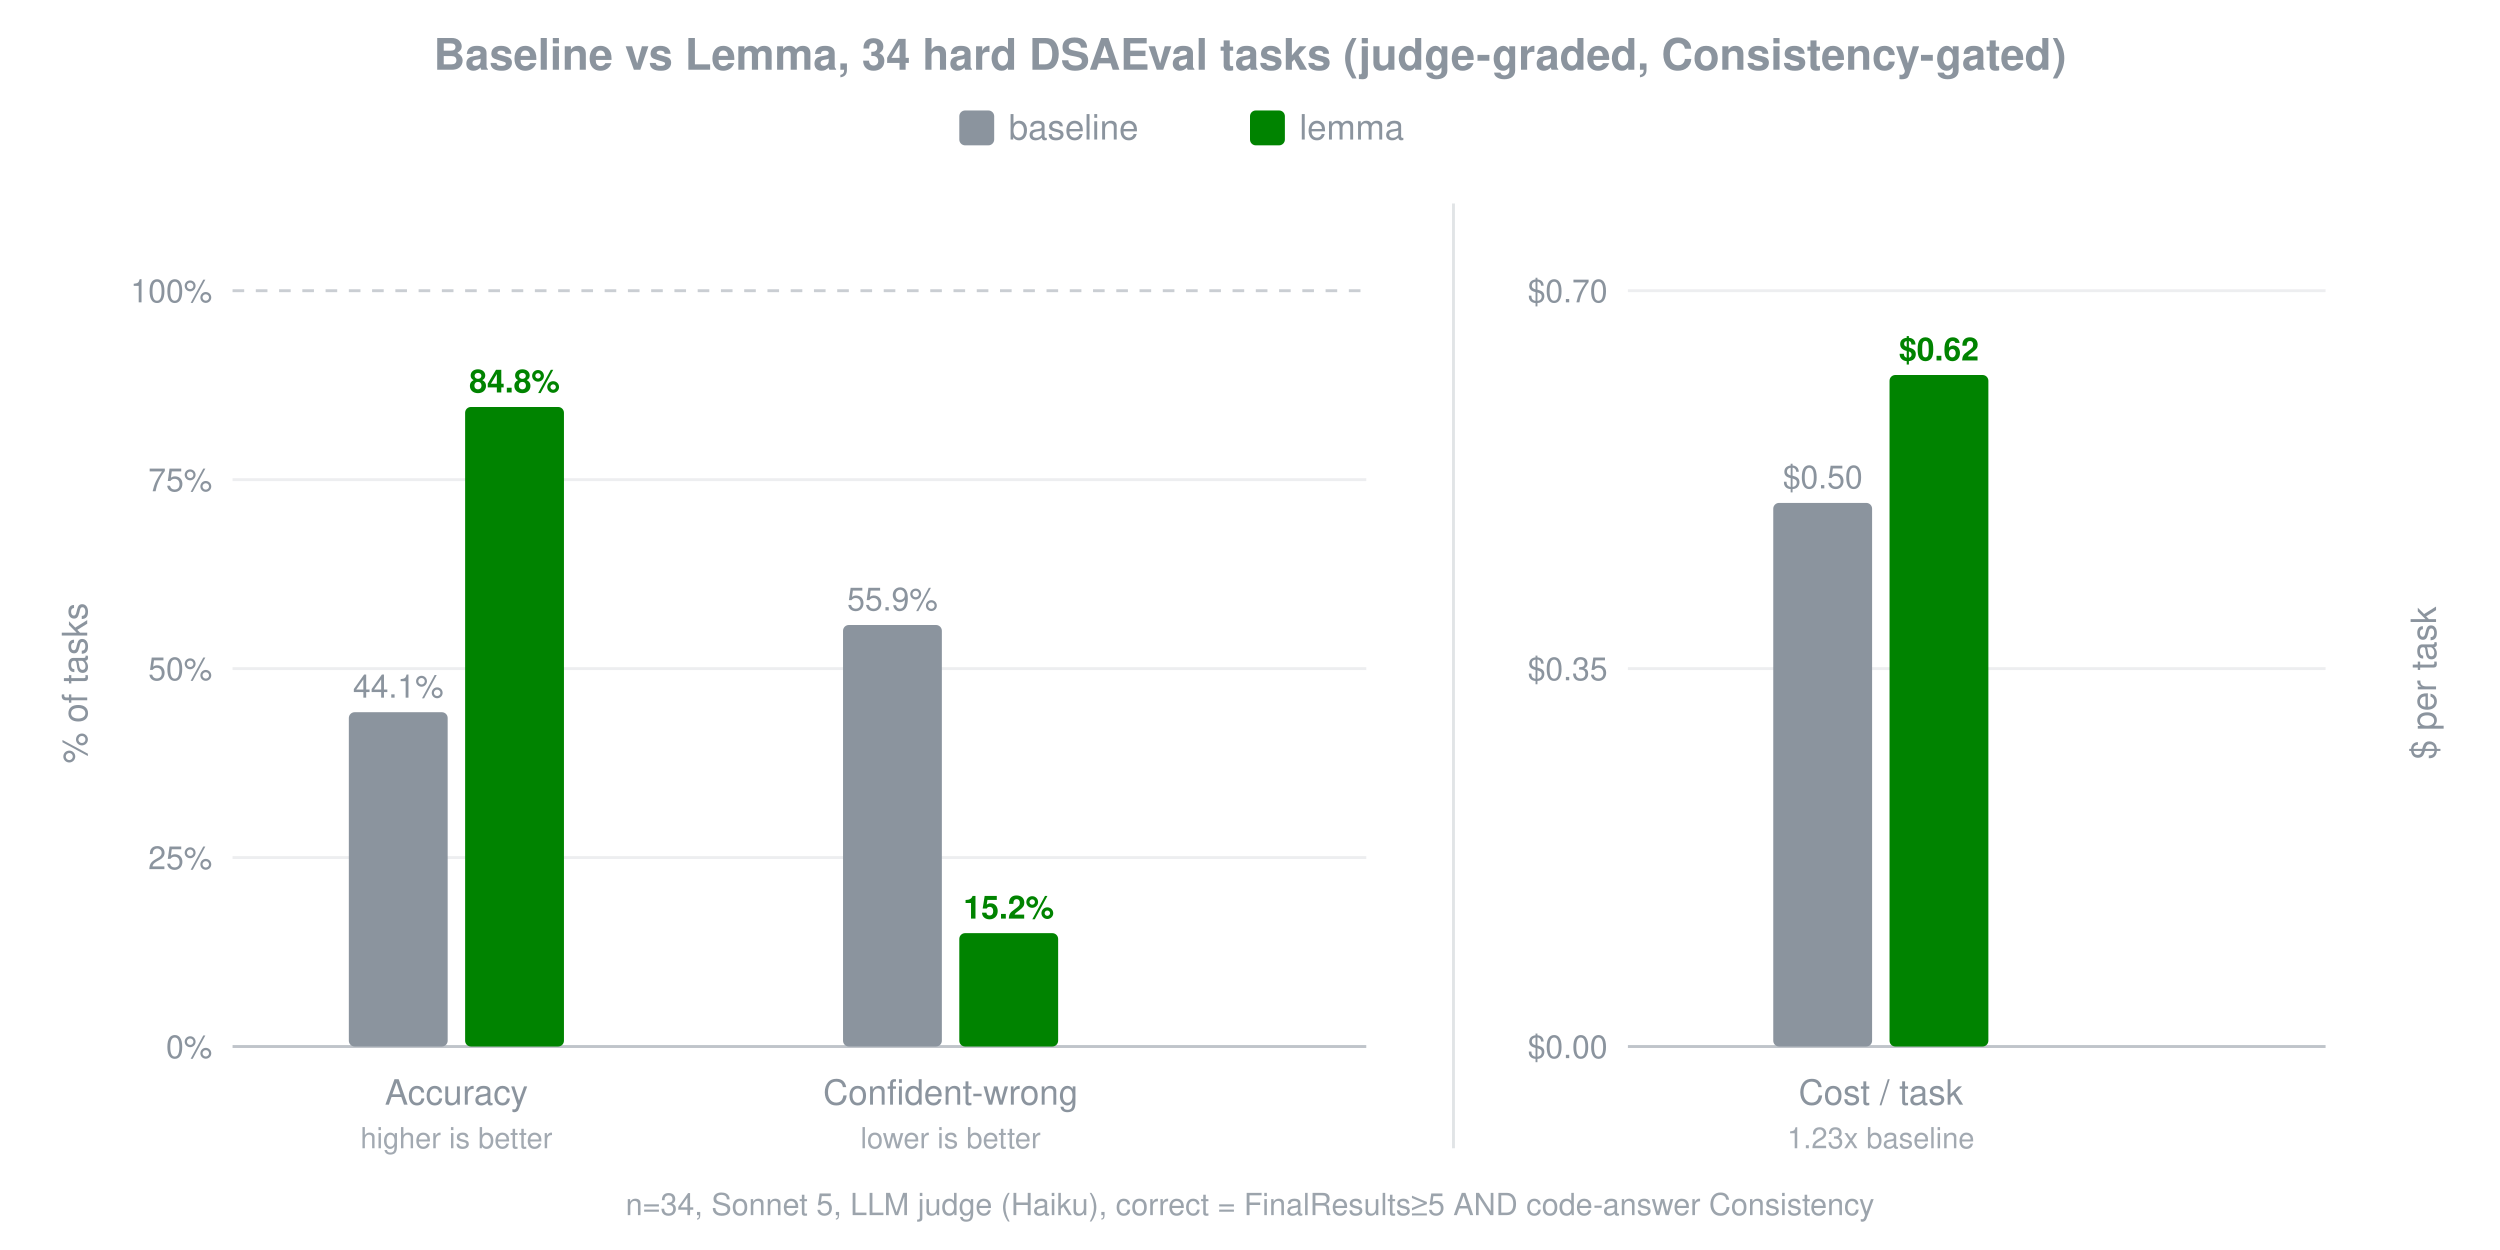
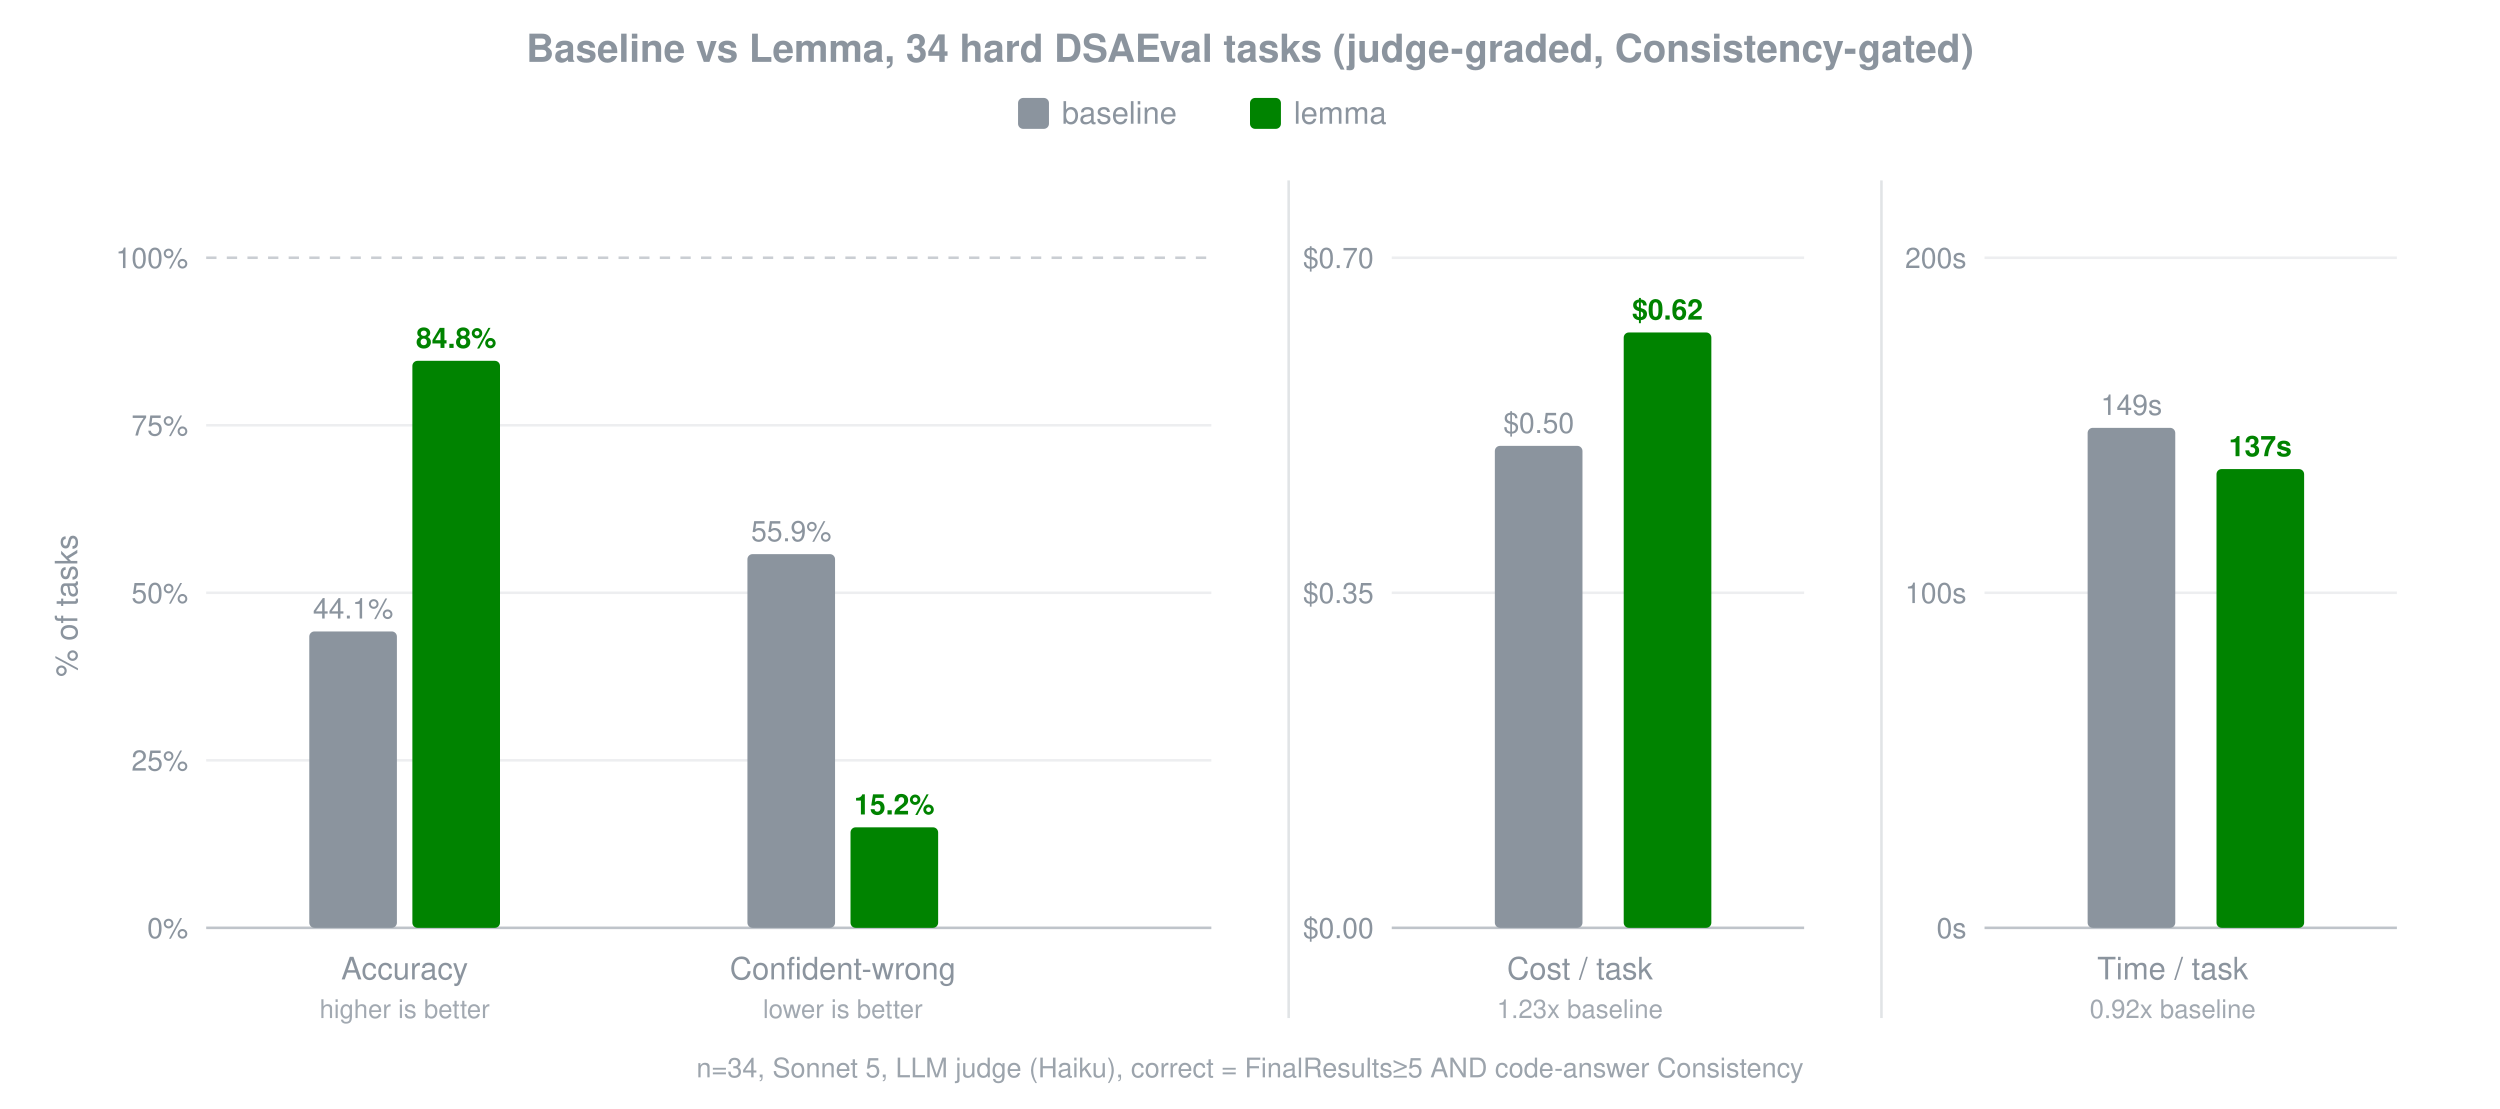
- <svg xmlns="http://www.w3.org/2000/svg" viewBox="0 0 860 430" font-family="-apple-system, 'Segoe UI', Helvetica, Arial, sans-serif">
-   <text x="430" y="24" font-size="15" font-weight="600" fill="#8b949e" text-anchor="middle">Baseline vs Lemma, 34 hard DSAEval tasks (judge-graded, Consistency-gated)</text>
-   <rect x="330" y="38" width="12" height="12" rx="2" fill="#8b949e" />
-   <text x="347" y="48" font-size="12" fill="#8b949e">baseline</text>
-   <rect x="430" y="38" width="12" height="12" rx="2" fill="#008300" />
-   <text x="447" y="48" font-size="12" fill="#8b949e">lemma</text>
+ <svg xmlns="http://www.w3.org/2000/svg" viewBox="0 0 970 430" font-family="-apple-system, 'Segoe UI', Helvetica, Arial, sans-serif">
+   <text x="485" y="24" font-size="15" font-weight="600" fill="#8b949e" text-anchor="middle">Baseline vs Lemma, 34 hard DSAEval tasks (judge-graded, Consistency-gated)</text>
+   <rect x="395" y="38" width="12" height="12" rx="2" fill="#8b949e" />
+   <text x="412" y="48" font-size="12" fill="#8b949e">baseline</text>
+   <rect x="485" y="38" width="12" height="12" rx="2" fill="#008300" />
+   <text x="502" y="48" font-size="12" fill="#8b949e">lemma</text>
  <text x="30" y="235" font-size="12" fill="#8b949e" text-anchor="middle" transform="rotate(-90 30 235)">% of tasks</text>
  <line x1="80" y1="360" x2="470" y2="360" stroke="#8b949e" stroke-opacity="0.55" />
  <line x1="80" y1="295" x2="470" y2="295" stroke="#8b949e" stroke-opacity="0.16" />
  <line x1="80" y1="230" x2="470" y2="230" stroke="#8b949e" stroke-opacity="0.16" />
  <line x1="80" y1="165" x2="470" y2="165" stroke="#8b949e" stroke-opacity="0.16" />
  <line x1="80" y1="100" x2="470" y2="100" stroke="#8b949e" stroke-opacity="0.45" stroke-dasharray="4 4" />
  <text x="73" y="364" font-size="11" fill="#8b949e" text-anchor="end">0%</text>
  <text x="73" y="299" font-size="11" fill="#8b949e" text-anchor="end">25%</text>
  <text x="73" y="234" font-size="11" fill="#8b949e" text-anchor="end">50%</text>
  <text x="73" y="169" font-size="11" fill="#8b949e" text-anchor="end">75%</text>
  <text x="73" y="104" font-size="11" fill="#8b949e" text-anchor="end">100%</text>
  <rect x="120" y="245" width="34" height="115" rx="2" fill="#8b949e" />
  <text x="137" y="240" font-size="11" fill="#8b949e" text-anchor="middle">44.1%</text>
  <rect x="160" y="140" width="34" height="220" rx="2" fill="#008300" />
  <text x="177" y="135" font-size="11" font-weight="600" fill="#008300" text-anchor="middle">84.8%</text>
  <text x="157" y="380" font-size="12" fill="#8b949e" text-anchor="middle">Accuracy</text>
  <text x="157" y="395" font-size="10" fill="#8b949e" opacity="0.8" text-anchor="middle">higher is better</text>
  <rect x="290" y="215" width="34" height="145" rx="2" fill="#8b949e" />
  <text x="307" y="210" font-size="11" fill="#8b949e" text-anchor="middle">55.9%</text>
  <rect x="330" y="321" width="34" height="39" rx="2" fill="#008300" />
  <text x="347" y="316" font-size="11" font-weight="600" fill="#008300" text-anchor="middle">15.2%</text>
  <text x="327" y="380" font-size="12" fill="#8b949e" text-anchor="middle">Confident-wrong</text>
  <text x="327" y="395" font-size="10" fill="#8b949e" opacity="0.8" text-anchor="middle">lower is better</text>
  <line x1="500" y1="70" x2="500" y2="395" stroke="#8b949e" stroke-opacity="0.25" />
-   <text x="838" y="235" font-size="12" fill="#8b949e" text-anchor="middle" transform="rotate(-90 838 235)">$ per task</text>
-   <line x1="560" y1="360" x2="800" y2="360" stroke="#8b949e" stroke-opacity="0.55" />
-   <line x1="560" y1="230" x2="800" y2="230" stroke="#8b949e" stroke-opacity="0.16" />
-   <line x1="560" y1="100" x2="800" y2="100" stroke="#8b949e" stroke-opacity="0.16" />
-   <text x="553" y="364" font-size="11" fill="#8b949e" text-anchor="end">$0.00</text>
-   <text x="553" y="234" font-size="11" fill="#8b949e" text-anchor="end">$0.35</text>
-   <text x="553" y="104" font-size="11" fill="#8b949e" text-anchor="end">$0.70</text>
-   <rect x="610" y="173" width="34" height="187" rx="2" fill="#8b949e" />
-   <text x="627" y="168" font-size="11" fill="#8b949e" text-anchor="middle">$0.50</text>
-   <rect x="650" y="129" width="34" height="231" rx="2" fill="#008300" />
-   <text x="667" y="124" font-size="11" font-weight="600" fill="#008300" text-anchor="middle">$0.62</text>
-   <text x="647" y="380" font-size="12" fill="#8b949e" text-anchor="middle">Cost / task</text>
-   <text x="647" y="395" font-size="10" fill="#8b949e" opacity="0.8" text-anchor="middle">1.23x baseline</text>
-   <text x="430" y="418" font-size="10.5" fill="#8b949e" opacity="0.85" text-anchor="middle">n=34, Sonnet 5, LLM judge (Haiku), correct = FinalResults≥5 AND code-answer Consistency</text>
+   <line x1="540" y1="360" x2="700" y2="360" stroke="#8b949e" stroke-opacity="0.55" />
+   <line x1="540" y1="230" x2="700" y2="230" stroke="#8b949e" stroke-opacity="0.16" />
+   <line x1="540" y1="100" x2="700" y2="100" stroke="#8b949e" stroke-opacity="0.16" />
+   <text x="533" y="364" font-size="11" fill="#8b949e" text-anchor="end">$0.00</text>
+   <text x="533" y="234" font-size="11" fill="#8b949e" text-anchor="end">$0.35</text>
+   <text x="533" y="104" font-size="11" fill="#8b949e" text-anchor="end">$0.70</text>
+   <rect x="580" y="173" width="34" height="187" rx="2" fill="#8b949e" />
+   <text x="597" y="168" font-size="11" fill="#8b949e" text-anchor="middle">$0.50</text>
+   <rect x="630" y="129" width="34" height="231" rx="2" fill="#008300" />
+   <text x="647" y="124" font-size="11" font-weight="600" fill="#008300" text-anchor="middle">$0.62</text>
+   <text x="613" y="380" font-size="12" fill="#8b949e" text-anchor="middle">Cost / task</text>
+   <text x="613" y="395" font-size="10" fill="#8b949e" opacity="0.8" text-anchor="middle">1.23x baseline</text>
+   <line x1="730" y1="70" x2="730" y2="395" stroke="#8b949e" stroke-opacity="0.25" />
+   <line x1="770" y1="360" x2="930" y2="360" stroke="#8b949e" stroke-opacity="0.55" />
+   <line x1="770" y1="230" x2="930" y2="230" stroke="#8b949e" stroke-opacity="0.16" />
+   <line x1="770" y1="100" x2="930" y2="100" stroke="#8b949e" stroke-opacity="0.16" />
+   <text x="763" y="364" font-size="11" fill="#8b949e" text-anchor="end">0s</text>
+   <text x="763" y="234" font-size="11" fill="#8b949e" text-anchor="end">100s</text>
+   <text x="763" y="104" font-size="11" fill="#8b949e" text-anchor="end">200s</text>
+   <rect x="810" y="166" width="34" height="194" rx="2" fill="#8b949e" />
+   <text x="827" y="161" font-size="11" fill="#8b949e" text-anchor="middle">149s</text>
+   <rect x="860" y="182" width="34" height="178" rx="2" fill="#008300" />
+   <text x="877" y="177" font-size="11" font-weight="600" fill="#008300" text-anchor="middle">137s</text>
+   <text x="843" y="380" font-size="12" fill="#8b949e" text-anchor="middle">Time / task</text>
+   <text x="843" y="395" font-size="10" fill="#8b949e" opacity="0.8" text-anchor="middle">0.92x baseline</text>
+   <text x="485" y="418" font-size="10.5" fill="#8b949e" opacity="0.85" text-anchor="middle">n=34, Sonnet 5, LLM judge (Haiku), correct = FinalResults≥5 AND code-answer Consistency</text>
</svg>
